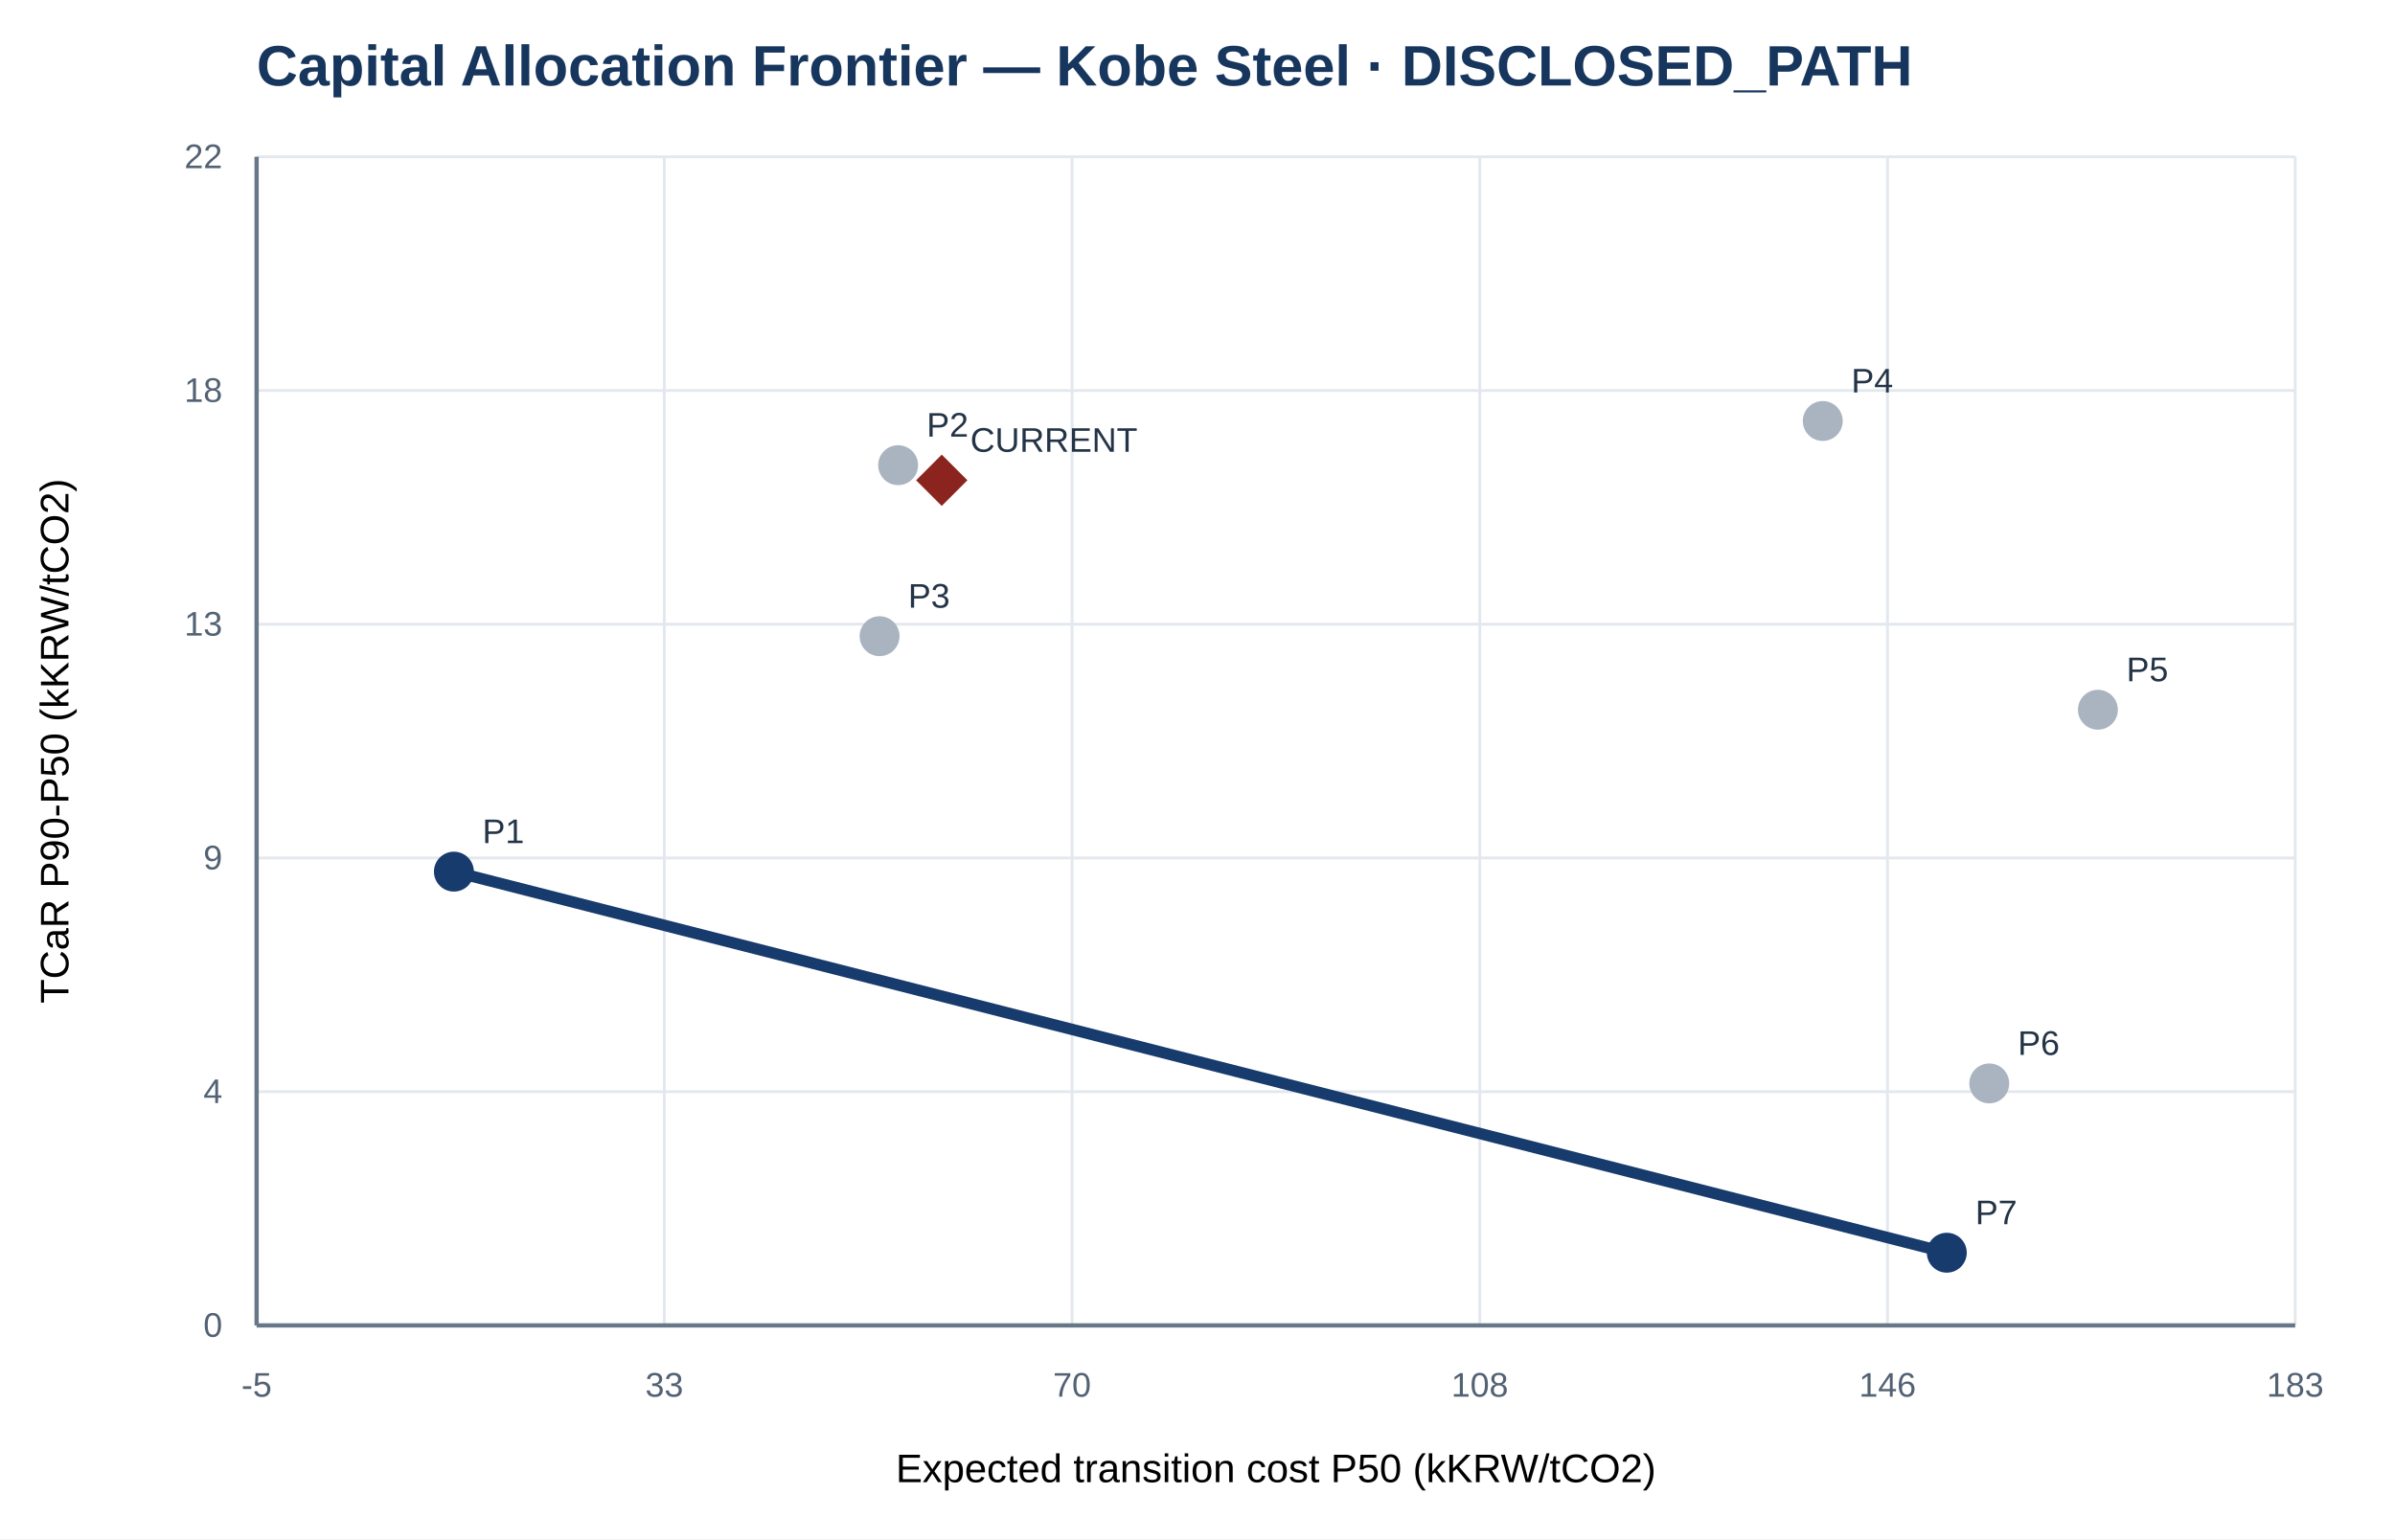
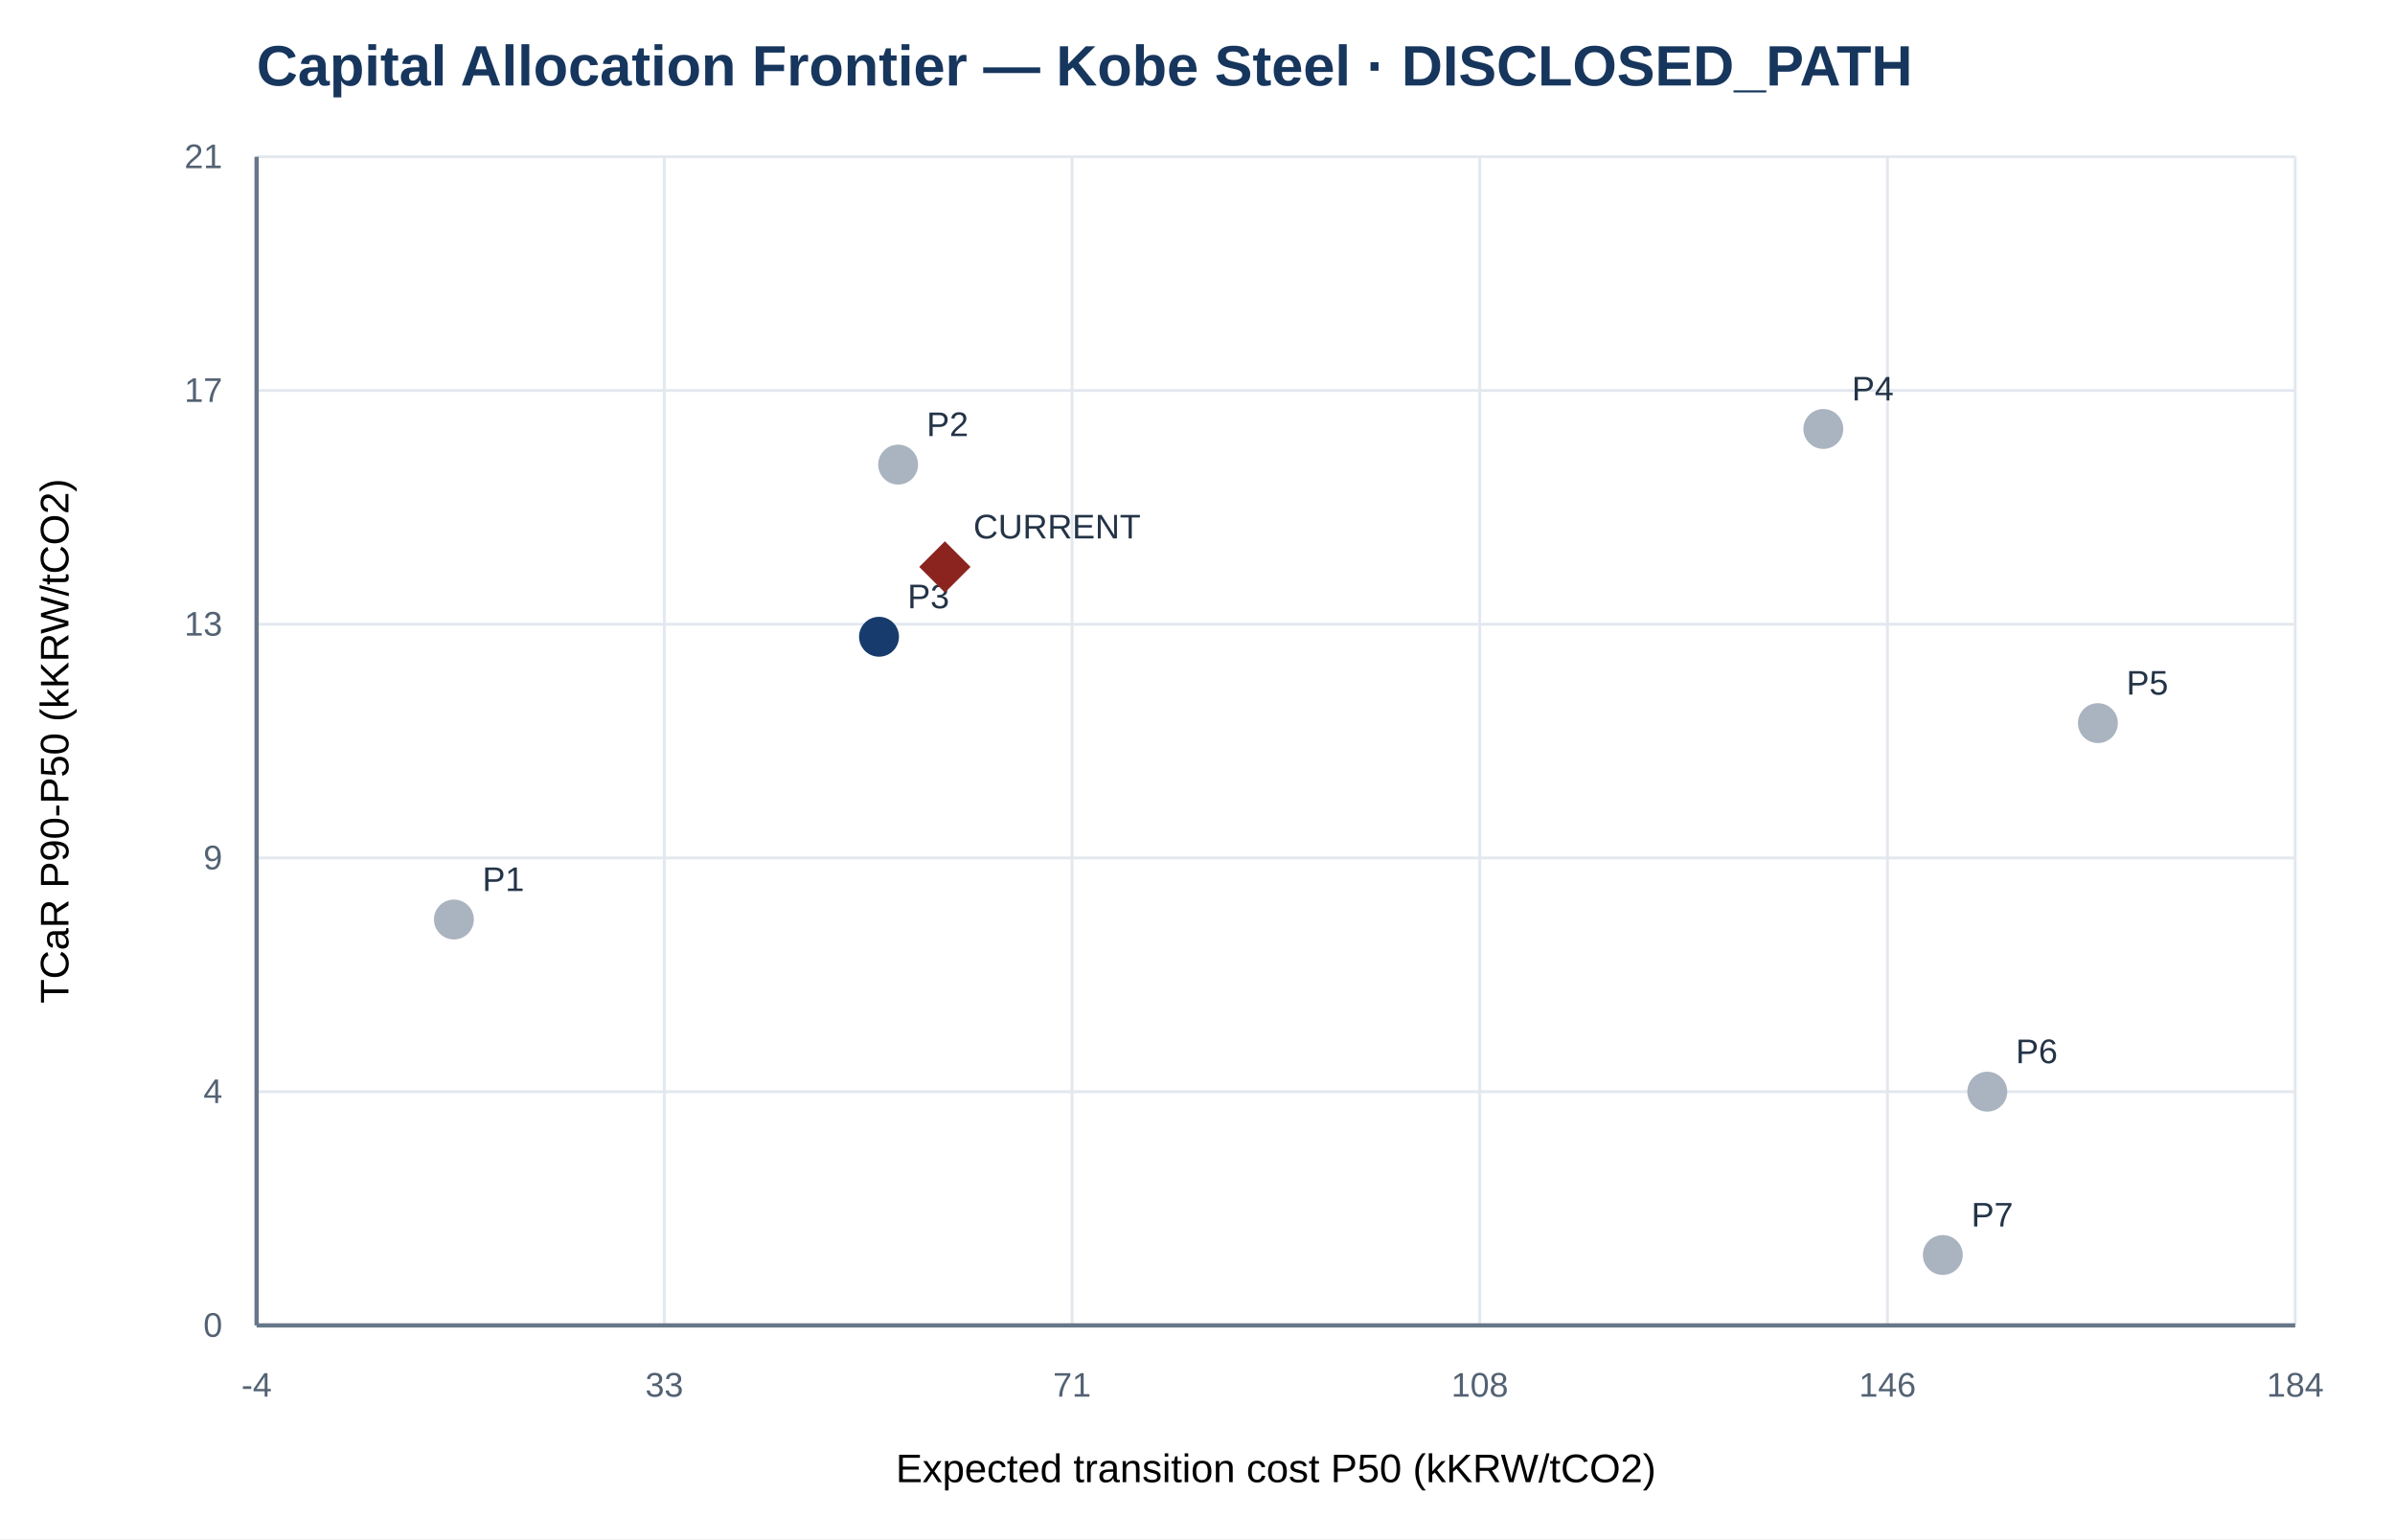
<svg xmlns="http://www.w3.org/2000/svg" width="840" height="540" viewBox="0 0 840 540">
  <rect x="0" y="0" width="840" height="540" fill="#ffffff" />
  <text x="90" y="30" font-family="Arial" font-size="20" font-weight="700" fill="#17365d">Capital Allocation Frontier — Kobe Steel · DISCLOSED_PATH</text>
  <line x1="90.0" y1="55" x2="90.0" y2="465" stroke="#e3e8ef" />
-   <text x="90.0" y="490" text-anchor="middle" font-family="Arial" font-size="12" fill="#536273">-5</text>
+   <text x="90.0" y="490" text-anchor="middle" font-family="Arial" font-size="12" fill="#536273">-4</text>
  <line x1="90" y1="465.0" x2="805" y2="465.0" stroke="#e3e8ef" />
  <text x="78" y="469.0" text-anchor="end" font-family="Arial" font-size="12" fill="#536273">0</text>
  <line x1="233.0" y1="55" x2="233.0" y2="465" stroke="#e3e8ef" />
  <text x="233.0" y="490" text-anchor="middle" font-family="Arial" font-size="12" fill="#536273">33</text>
  <line x1="90" y1="383.0" x2="805" y2="383.0" stroke="#e3e8ef" />
  <text x="78" y="387.0" text-anchor="end" font-family="Arial" font-size="12" fill="#536273">4</text>
  <line x1="376.0" y1="55" x2="376.0" y2="465" stroke="#e3e8ef" />
-   <text x="376.0" y="490" text-anchor="middle" font-family="Arial" font-size="12" fill="#536273">70</text>
+   <text x="376.0" y="490" text-anchor="middle" font-family="Arial" font-size="12" fill="#536273">71</text>
  <line x1="90" y1="301.0" x2="805" y2="301.0" stroke="#e3e8ef" />
  <text x="78" y="305.0" text-anchor="end" font-family="Arial" font-size="12" fill="#536273">9</text>
  <line x1="519.0" y1="55" x2="519.0" y2="465" stroke="#e3e8ef" />
  <text x="519.0" y="490" text-anchor="middle" font-family="Arial" font-size="12" fill="#536273">108</text>
  <line x1="90" y1="219.0" x2="805" y2="219.0" stroke="#e3e8ef" />
  <text x="78" y="223.0" text-anchor="end" font-family="Arial" font-size="12" fill="#536273">13</text>
  <line x1="662.0" y1="55" x2="662.0" y2="465" stroke="#e3e8ef" />
  <text x="662.0" y="490" text-anchor="middle" font-family="Arial" font-size="12" fill="#536273">146</text>
  <line x1="90" y1="137.0" x2="805" y2="137.0" stroke="#e3e8ef" />
-   <text x="78" y="141.0" text-anchor="end" font-family="Arial" font-size="12" fill="#536273">18</text>
+   <text x="78" y="141.0" text-anchor="end" font-family="Arial" font-size="12" fill="#536273">17</text>
  <line x1="805.0" y1="55" x2="805.0" y2="465" stroke="#e3e8ef" />
-   <text x="805.0" y="490" text-anchor="middle" font-family="Arial" font-size="12" fill="#536273">183</text>
+   <text x="805.0" y="490" text-anchor="middle" font-family="Arial" font-size="12" fill="#536273">184</text>
  <line x1="90" y1="55.0" x2="805" y2="55.0" stroke="#e3e8ef" />
-   <text x="78" y="59.0" text-anchor="end" font-family="Arial" font-size="12" fill="#536273">22</text>
-   <polyline points="159.2,305.8 682.8,439.5" fill="none" stroke="#173b6c" stroke-width="4" />
-   <circle cx="159.2" cy="305.8" r="7" fill="#173b6c" />
-   <text x="169.2" y="295.8" font-family="Arial" font-size="12" fill="#243447">P1</text>
-   <circle cx="315.0" cy="163.2" r="7" fill="#aab4c0" />
-   <text x="325.0" y="153.2" font-family="Arial" font-size="12" fill="#243447">P2</text>
-   <circle cx="308.5" cy="223.2" r="7" fill="#aab4c0" />
-   <text x="318.5" y="213.2" font-family="Arial" font-size="12" fill="#243447">P3</text>
-   <circle cx="639.3" cy="147.7" r="7" fill="#aab4c0" />
-   <text x="649.3" y="137.7" font-family="Arial" font-size="12" fill="#243447">P4</text>
-   <circle cx="735.8" cy="249.0" r="7" fill="#aab4c0" />
-   <text x="745.8" y="239.0" font-family="Arial" font-size="12" fill="#243447">P5</text>
-   <circle cx="697.7" cy="380.1" r="7" fill="#aab4c0" />
-   <text x="707.7" y="370.1" font-family="Arial" font-size="12" fill="#243447">P6</text>
-   <circle cx="682.8" cy="439.5" r="7" fill="#173b6c" />
-   <text x="692.8" y="429.5" font-family="Arial" font-size="12" fill="#243447">P7</text>
-   <polygon points="330.3,159.5 339.3,168.5 330.3,177.5 321.3,168.5" fill="#8b241e" />
-   <text x="340.3" y="158.5" font-family="Arial" font-size="12" fill="#243447">CURRENT</text>
+   <text x="78" y="59.0" text-anchor="end" font-family="Arial" font-size="12" fill="#536273">21</text>
+   <polyline points="308.3,223.4" fill="none" stroke="#173b6c" stroke-width="4" />
+   <circle cx="159.2" cy="322.6" r="7" fill="#aab4c0" />
+   <text x="169.2" y="312.6" font-family="Arial" font-size="12" fill="#243447">P1</text>
+   <circle cx="315.0" cy="163.0" r="7" fill="#aab4c0" />
+   <text x="325.0" y="153.0" font-family="Arial" font-size="12" fill="#243447">P2</text>
+   <circle cx="308.3" cy="223.4" r="7" fill="#173b6c" />
+   <text x="318.3" y="213.4" font-family="Arial" font-size="12" fill="#243447">P3</text>
+   <circle cx="639.5" cy="150.5" r="7" fill="#aab4c0" />
+   <text x="649.5" y="140.5" font-family="Arial" font-size="12" fill="#243447">P4</text>
+   <circle cx="735.8" cy="253.7" r="7" fill="#aab4c0" />
+   <text x="745.8" y="243.7" font-family="Arial" font-size="12" fill="#243447">P5</text>
+   <circle cx="697.0" cy="383.0" r="7" fill="#aab4c0" />
+   <text x="707.0" y="373.0" font-family="Arial" font-size="12" fill="#243447">P6</text>
+   <circle cx="681.4" cy="440.3" r="7" fill="#aab4c0" />
+   <text x="691.4" y="430.3" font-family="Arial" font-size="12" fill="#243447">P7</text>
+   <polygon points="331.4,189.9 340.4,198.9 331.4,207.9 322.4,198.9" fill="#8b241e" />
+   <text x="341.4" y="188.9" font-family="Arial" font-size="12" fill="#243447">CURRENT</text>
  <line x1="90" y1="465" x2="805" y2="465" stroke="#667788" stroke-width="1.5" />
  <line x1="90" y1="55" x2="90" y2="465" stroke="#667788" stroke-width="1.5" />
  <text x="447.5" y="520" text-anchor="middle" font-family="Arial" font-size="14">Expected transition cost P50 (kKRW/tCO2)</text>
  <text x="24" y="260.0" transform="rotate(-90 24 260.0)" text-anchor="middle" font-family="Arial" font-size="14">TCaR P90-P50 (kKRW/tCO2)</text>
</svg>
